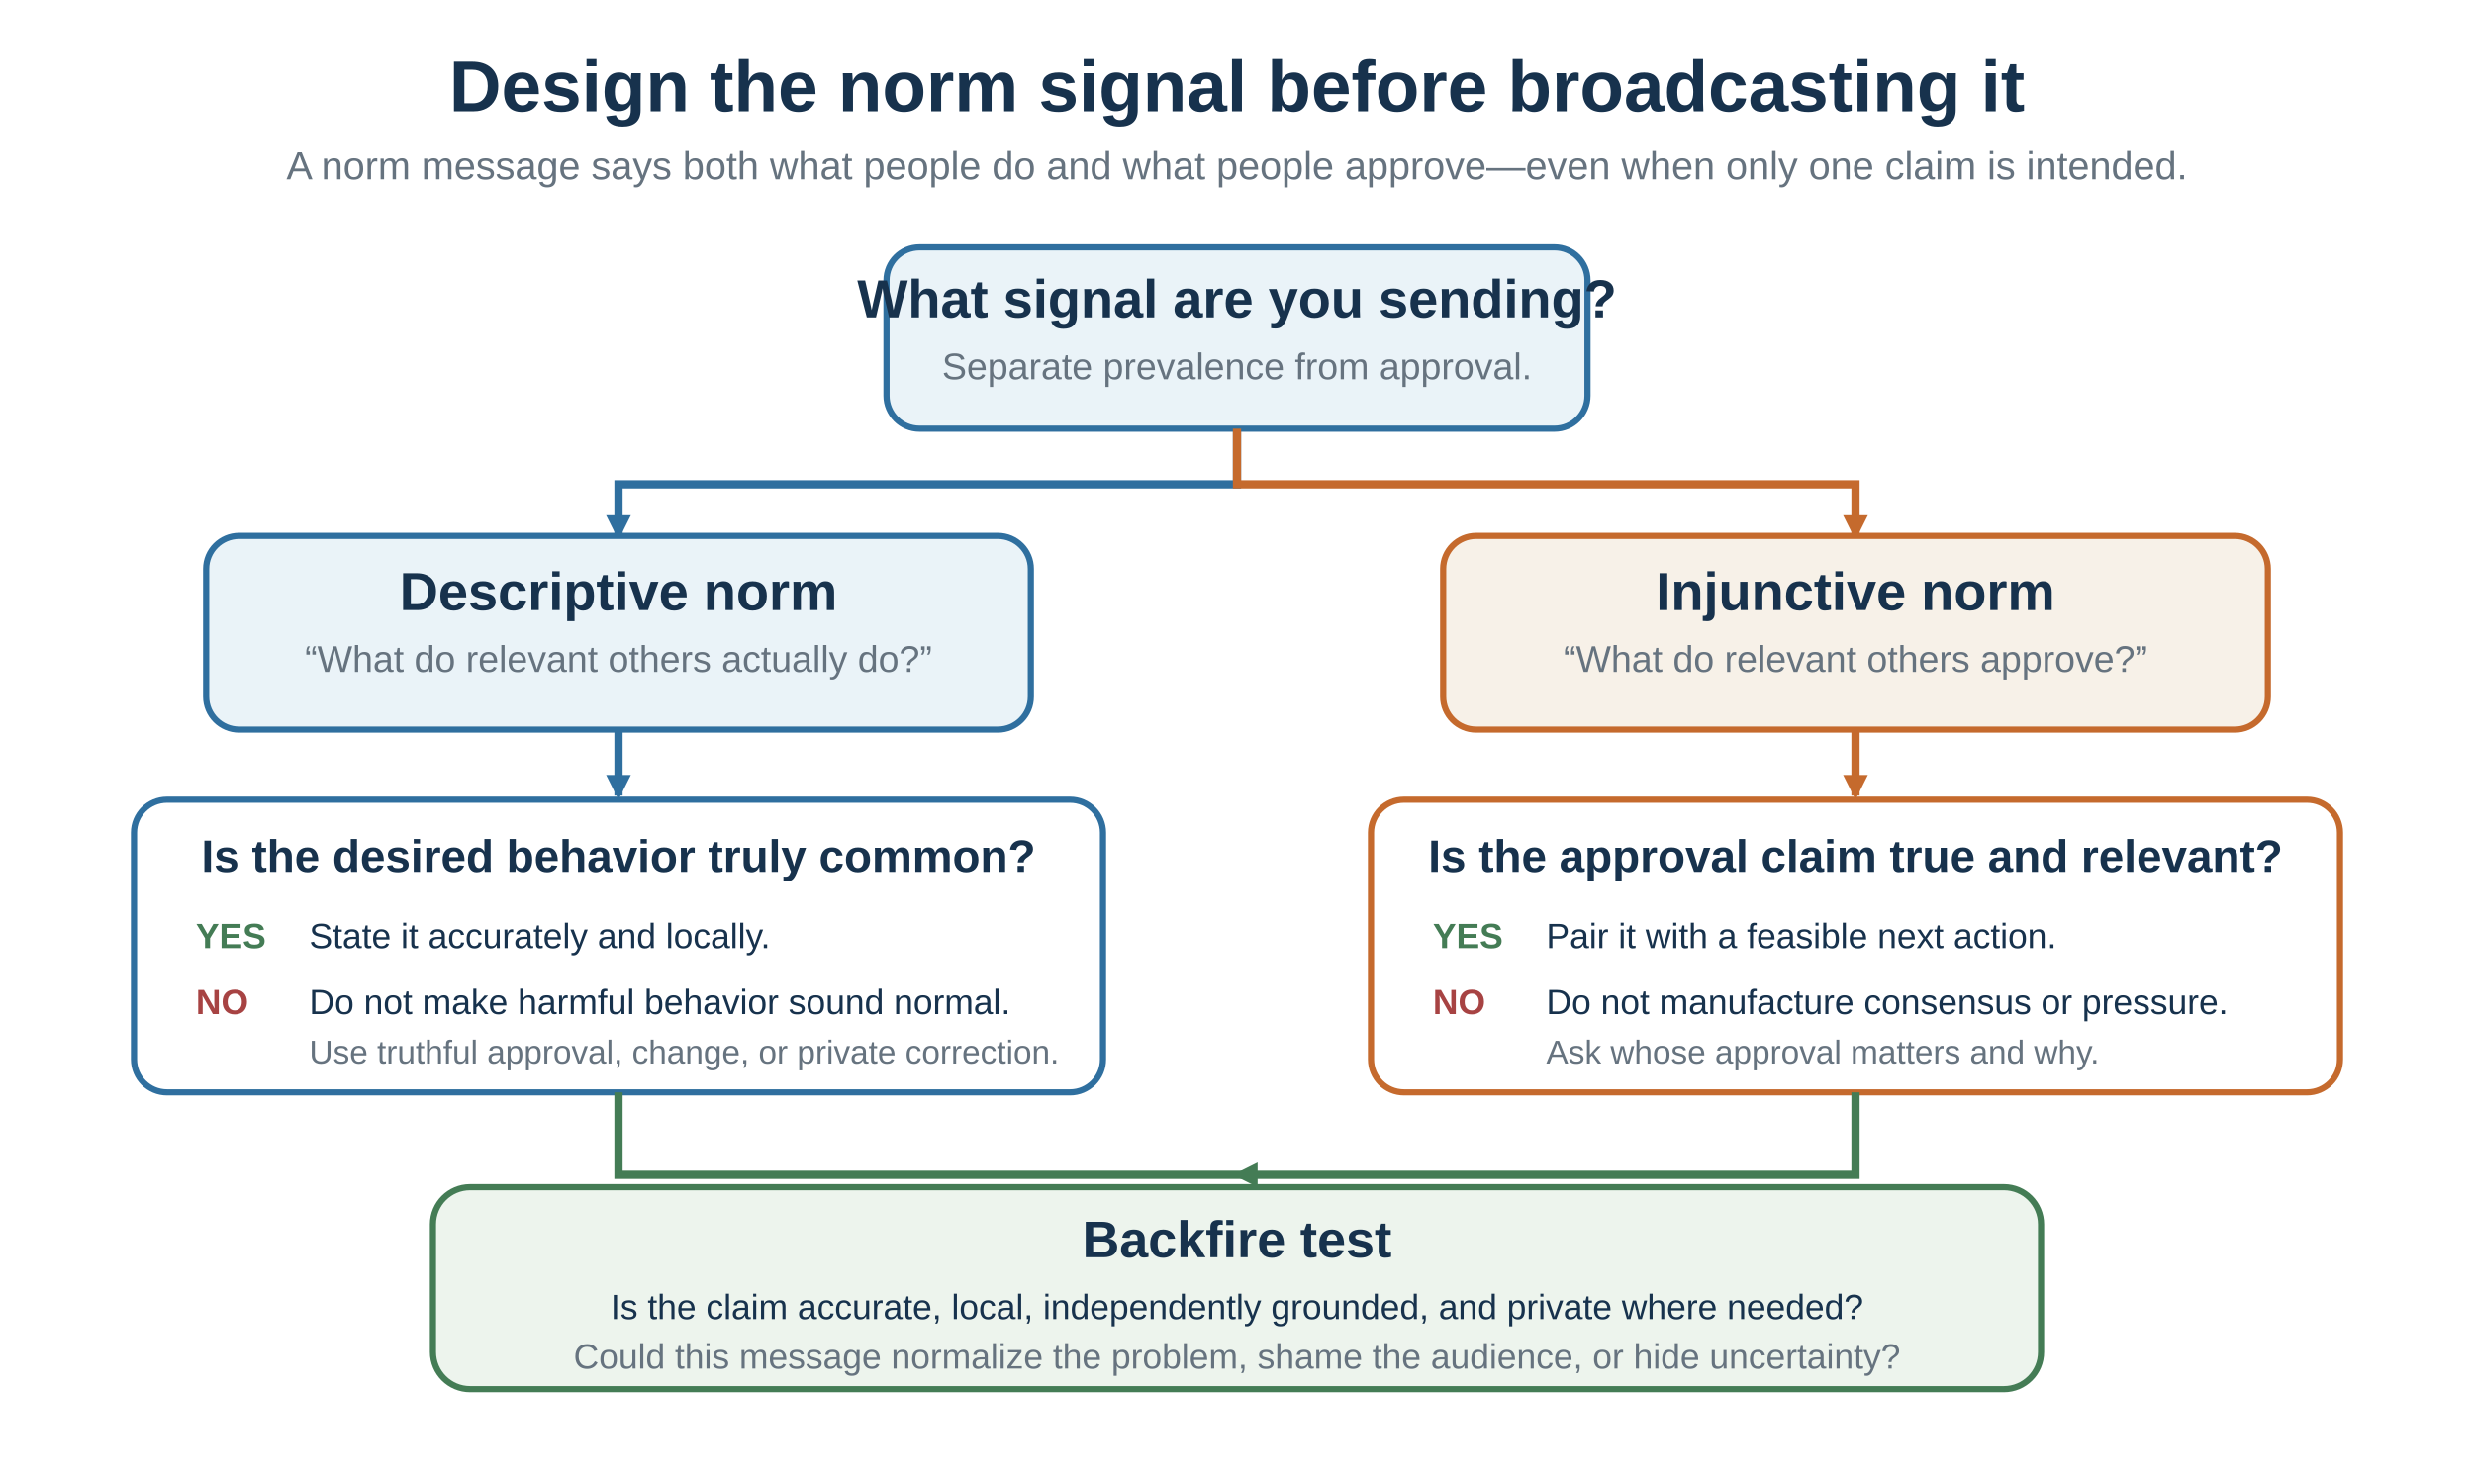
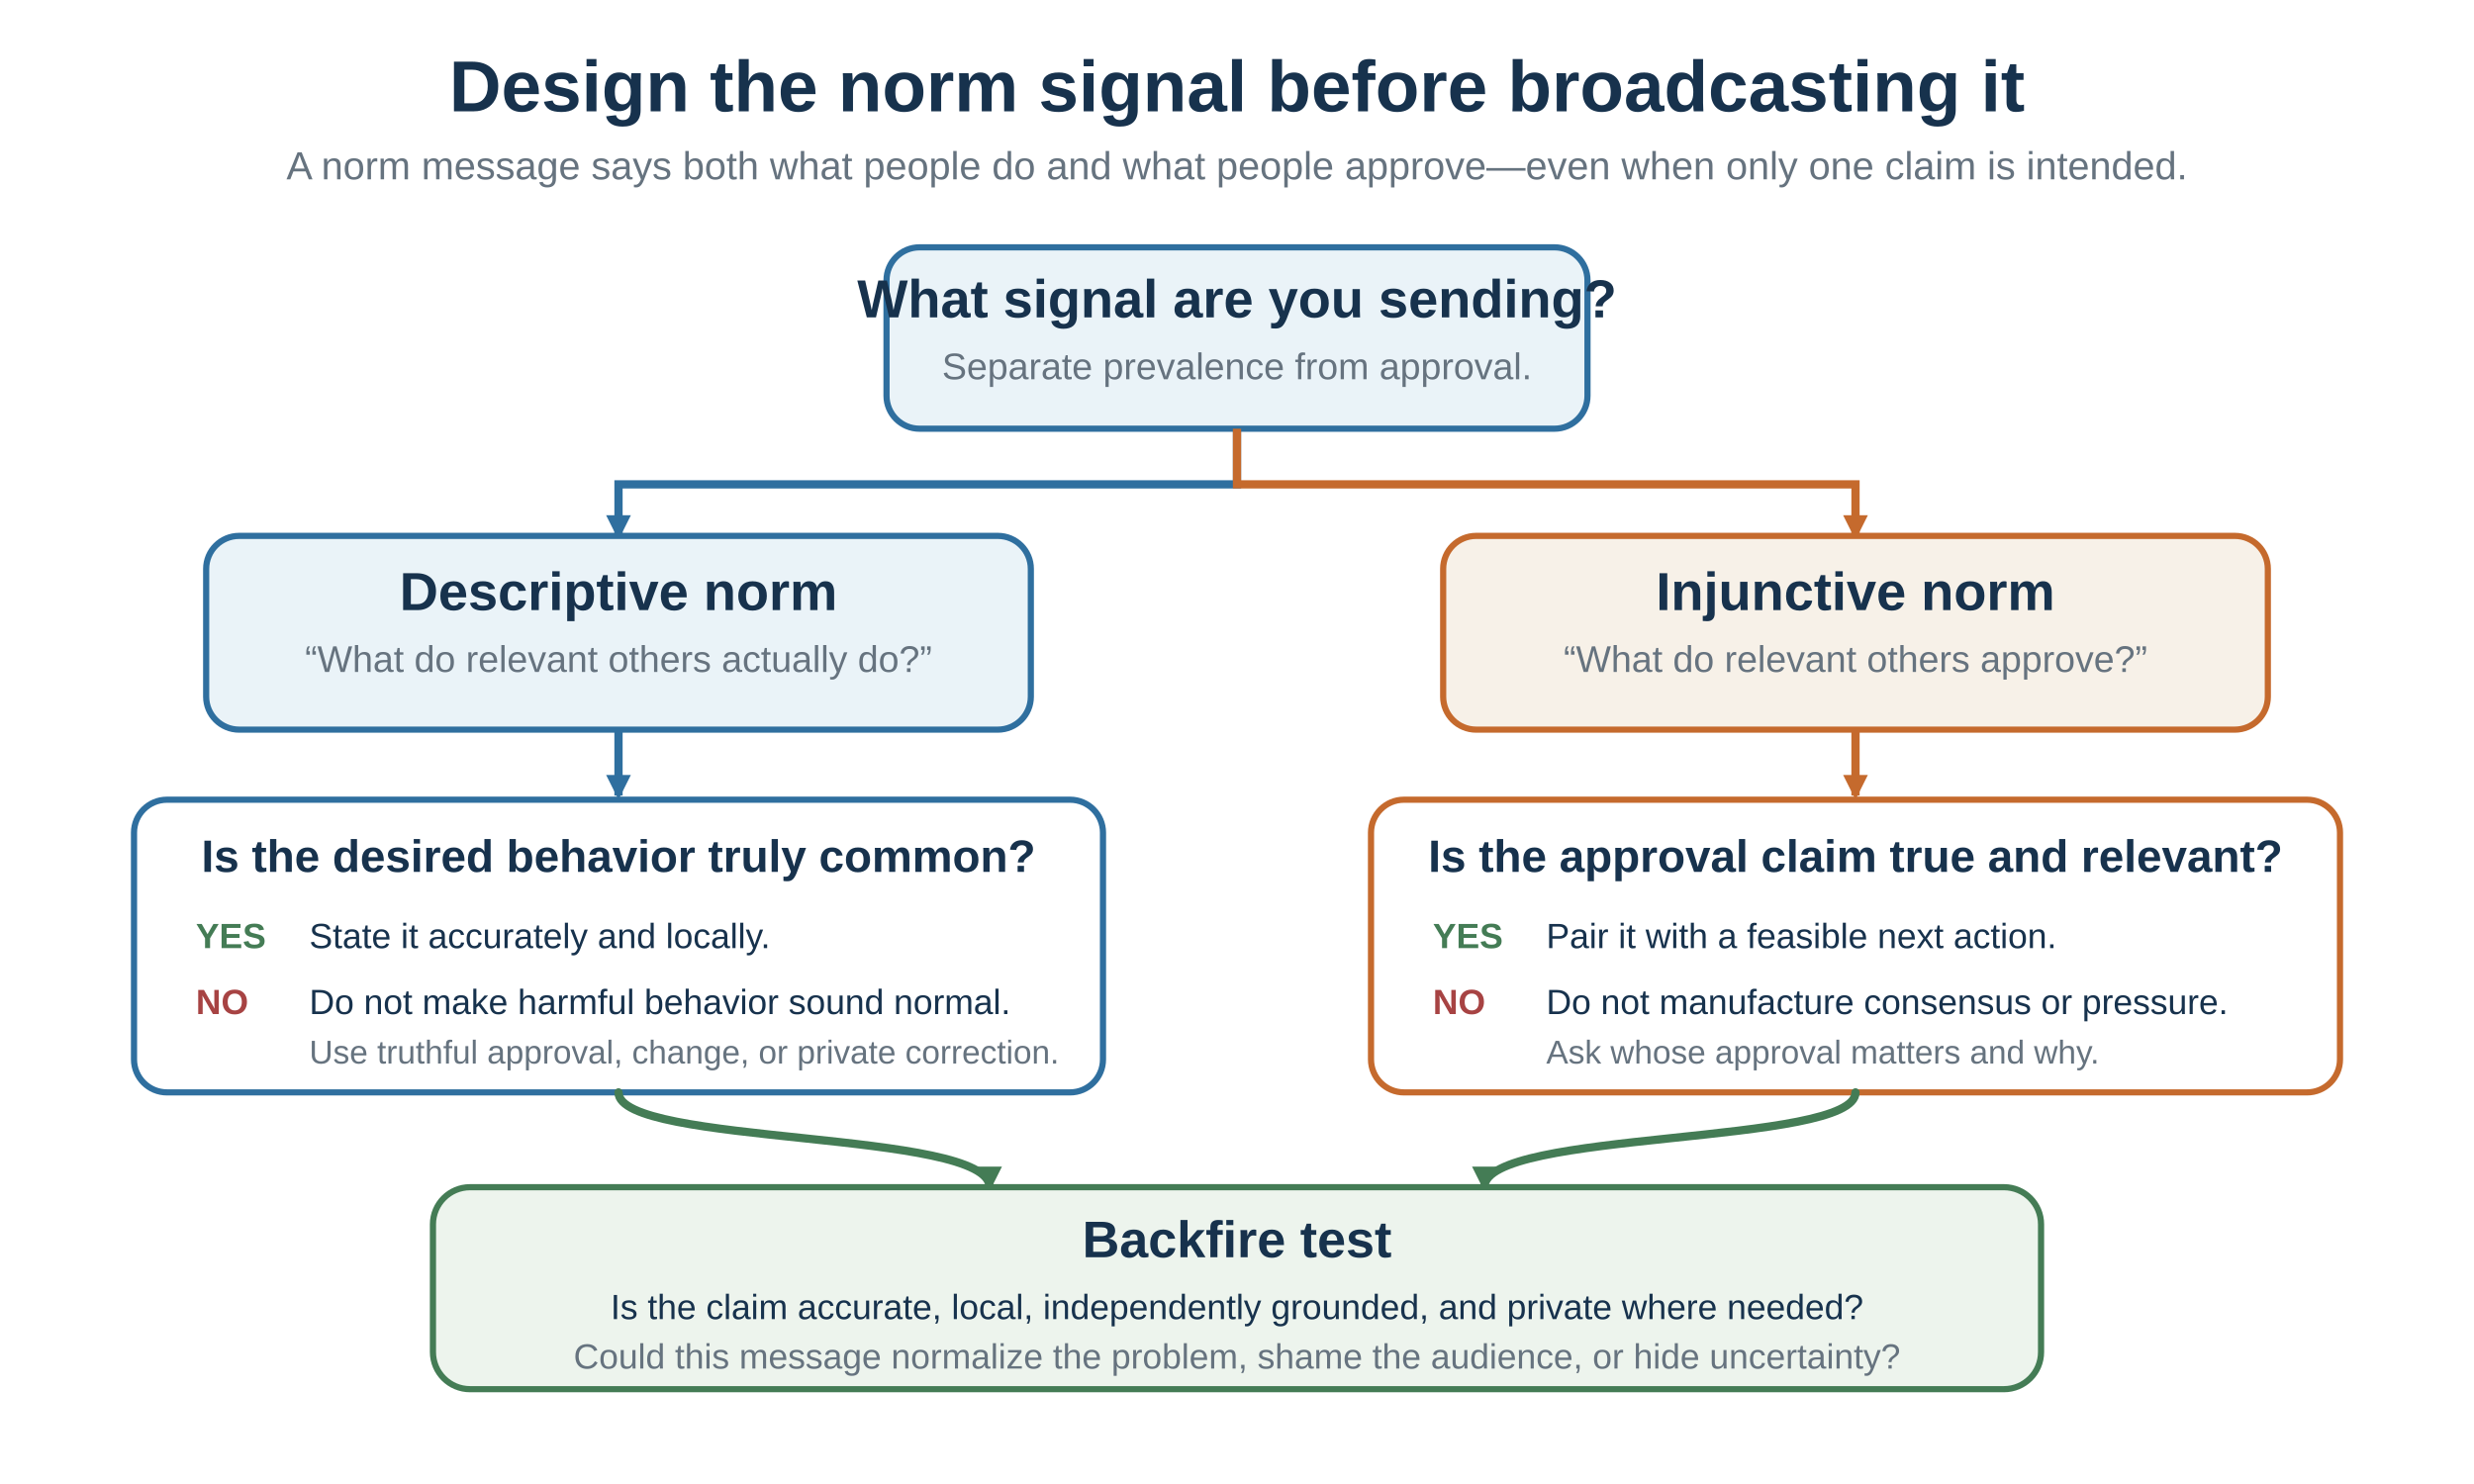
<svg xmlns="http://www.w3.org/2000/svg" width="1200" height="720" viewBox="0 0 1200 720" role="img" aria-labelledby="norm-title norm-desc">
  <defs>
    <marker id="norm-arrow-blue" markerWidth="12" markerHeight="12" refX="10" refY="6" orient="auto" markerUnits="userSpaceOnUse">
      <path d="M0,0 L12,6 L0,12 Z" fill="#2f6f9f" />
    </marker>
    <marker id="norm-arrow-orange" markerWidth="12" markerHeight="12" refX="10" refY="6" orient="auto" markerUnits="userSpaceOnUse">
      <path d="M0,0 L12,6 L0,12 Z" fill="#c56a2d" />
    </marker>
    <marker id="norm-arrow-green" markerWidth="12" markerHeight="12" refX="10" refY="6" orient="auto" markerUnits="userSpaceOnUse">
      <path d="M0,0 L12,6 L0,12 Z" fill="#447c55" />
    </marker>
  </defs>
  <rect width="1200" height="720" fill="#ffffff" />
  <text x="600" y="54" text-anchor="middle" font-family="Arial, sans-serif" font-size="35" font-weight="700" fill="#17324d">Design the norm signal before broadcasting it</text>
  <text x="600" y="87" text-anchor="middle" font-family="Arial, sans-serif" font-size="19" fill="#66737f">A norm message says both what people do and what people approve—even when only one claim is intended.</text>
  <rect x="430" y="120" width="340" height="88" rx="16" fill="#eaf3f8" stroke="#2f6f9f" stroke-width="3" />
  <text x="600" y="154" text-anchor="middle" font-family="Arial, sans-serif" font-size="26" font-weight="700" fill="#17324d">What signal are you sending?</text>
  <text x="600" y="184" text-anchor="middle" font-family="Arial, sans-serif" font-size="18" fill="#66737f">Separate prevalence from approval.</text>
  <path d="M600 208 V235 H300 V260" fill="none" stroke="#2f6f9f" stroke-width="4" marker-end="url(#norm-arrow-blue)" />
  <path d="M600 208 V235 H900 V260" fill="none" stroke="#c56a2d" stroke-width="4" marker-end="url(#norm-arrow-orange)" />
  <rect x="100" y="260" width="400" height="94" rx="16" fill="#eaf3f8" stroke="#2f6f9f" stroke-width="3" />
  <text x="300" y="296" text-anchor="middle" font-family="Arial, sans-serif" font-size="26" font-weight="700" fill="#17324d">Descriptive norm</text>
  <text x="300" y="326" text-anchor="middle" font-family="Arial, sans-serif" font-size="18" fill="#66737f">“What do relevant others actually do?”</text>
  <rect x="700" y="260" width="400" height="94" rx="16" fill="#f7f1e8" stroke="#c56a2d" stroke-width="3" />
  <text x="900" y="296" text-anchor="middle" font-family="Arial, sans-serif" font-size="26" font-weight="700" fill="#17324d">Injunctive norm</text>
  <text x="900" y="326" text-anchor="middle" font-family="Arial, sans-serif" font-size="18" fill="#66737f">“What do relevant others approve?”</text>
  <path d="M300 354 V386" fill="none" stroke="#2f6f9f" stroke-width="4" marker-end="url(#norm-arrow-blue)" />
  <path d="M900 354 V386" fill="none" stroke="#c56a2d" stroke-width="4" marker-end="url(#norm-arrow-orange)" />
  <rect x="65" y="388" width="470" height="142" rx="16" fill="#ffffff" stroke="#2f6f9f" stroke-width="3" />
  <text x="300" y="423" text-anchor="middle" font-family="Arial, sans-serif" font-size="22" font-weight="700" fill="#17324d">Is the desired behavior truly common?</text>
  <text x="95" y="460" font-family="Arial, sans-serif" font-size="17" fill="#447c55" font-weight="700">YES</text>
  <text x="150" y="460" font-family="Arial, sans-serif" font-size="17" fill="#17324d">State it accurately and locally.</text>
  <text x="95" y="492" font-family="Arial, sans-serif" font-size="17" fill="#a74343" font-weight="700">NO</text>
  <text x="150" y="492" font-family="Arial, sans-serif" font-size="17" fill="#17324d">Do not make harmful behavior sound normal.</text>
  <text x="150" y="516" font-family="Arial, sans-serif" font-size="16" fill="#66737f">Use truthful approval, change, or private correction.</text>
  <rect x="665" y="388" width="470" height="142" rx="16" fill="#ffffff" stroke="#c56a2d" stroke-width="3" />
  <text x="900" y="423" text-anchor="middle" font-family="Arial, sans-serif" font-size="22" font-weight="700" fill="#17324d">Is the approval claim true and relevant?</text>
  <text x="695" y="460" font-family="Arial, sans-serif" font-size="17" fill="#447c55" font-weight="700">YES</text>
  <text x="750" y="460" font-family="Arial, sans-serif" font-size="17" fill="#17324d">Pair it with a feasible next action.</text>
  <text x="695" y="492" font-family="Arial, sans-serif" font-size="17" fill="#a74343" font-weight="700">NO</text>
  <text x="750" y="492" font-family="Arial, sans-serif" font-size="17" fill="#17324d">Do not manufacture consensus or pressure.</text>
  <text x="750" y="516" font-family="Arial, sans-serif" font-size="16" fill="#66737f">Ask whose approval matters and why.</text>
-   <path d="M300 530 V570 H600" fill="none" stroke="#447c55" stroke-width="4" />
-   <path d="M900 530 V570 H600" fill="none" stroke="#447c55" stroke-width="4" marker-end="url(#norm-arrow-green)" />
+   <path d="M300 530 C300 556 480 548 480 576" fill="none" stroke="#447c55" stroke-width="4" stroke-linecap="round" marker-end="url(#norm-arrow-green)" />
+   <path d="M900 530 C900 556 720 548 720 576" fill="none" stroke="#447c55" stroke-width="4" stroke-linecap="round" marker-end="url(#norm-arrow-green)" />
  <rect x="210" y="576" width="780" height="98" rx="18" fill="#edf4ed" stroke="#447c55" stroke-width="3" />
  <text x="600" y="610" text-anchor="middle" font-family="Arial, sans-serif" font-size="25" font-weight="700" fill="#17324d">Backfire test</text>
  <text x="600" y="640" text-anchor="middle" font-family="Arial, sans-serif" font-size="17" fill="#17324d">Is the claim accurate, local, independently grounded, and private where needed?</text>
  <text x="600" y="664" text-anchor="middle" font-family="Arial, sans-serif" font-size="17" fill="#66737f">Could this message normalize the problem, shame the audience, or hide uncertainty?</text>
</svg>
